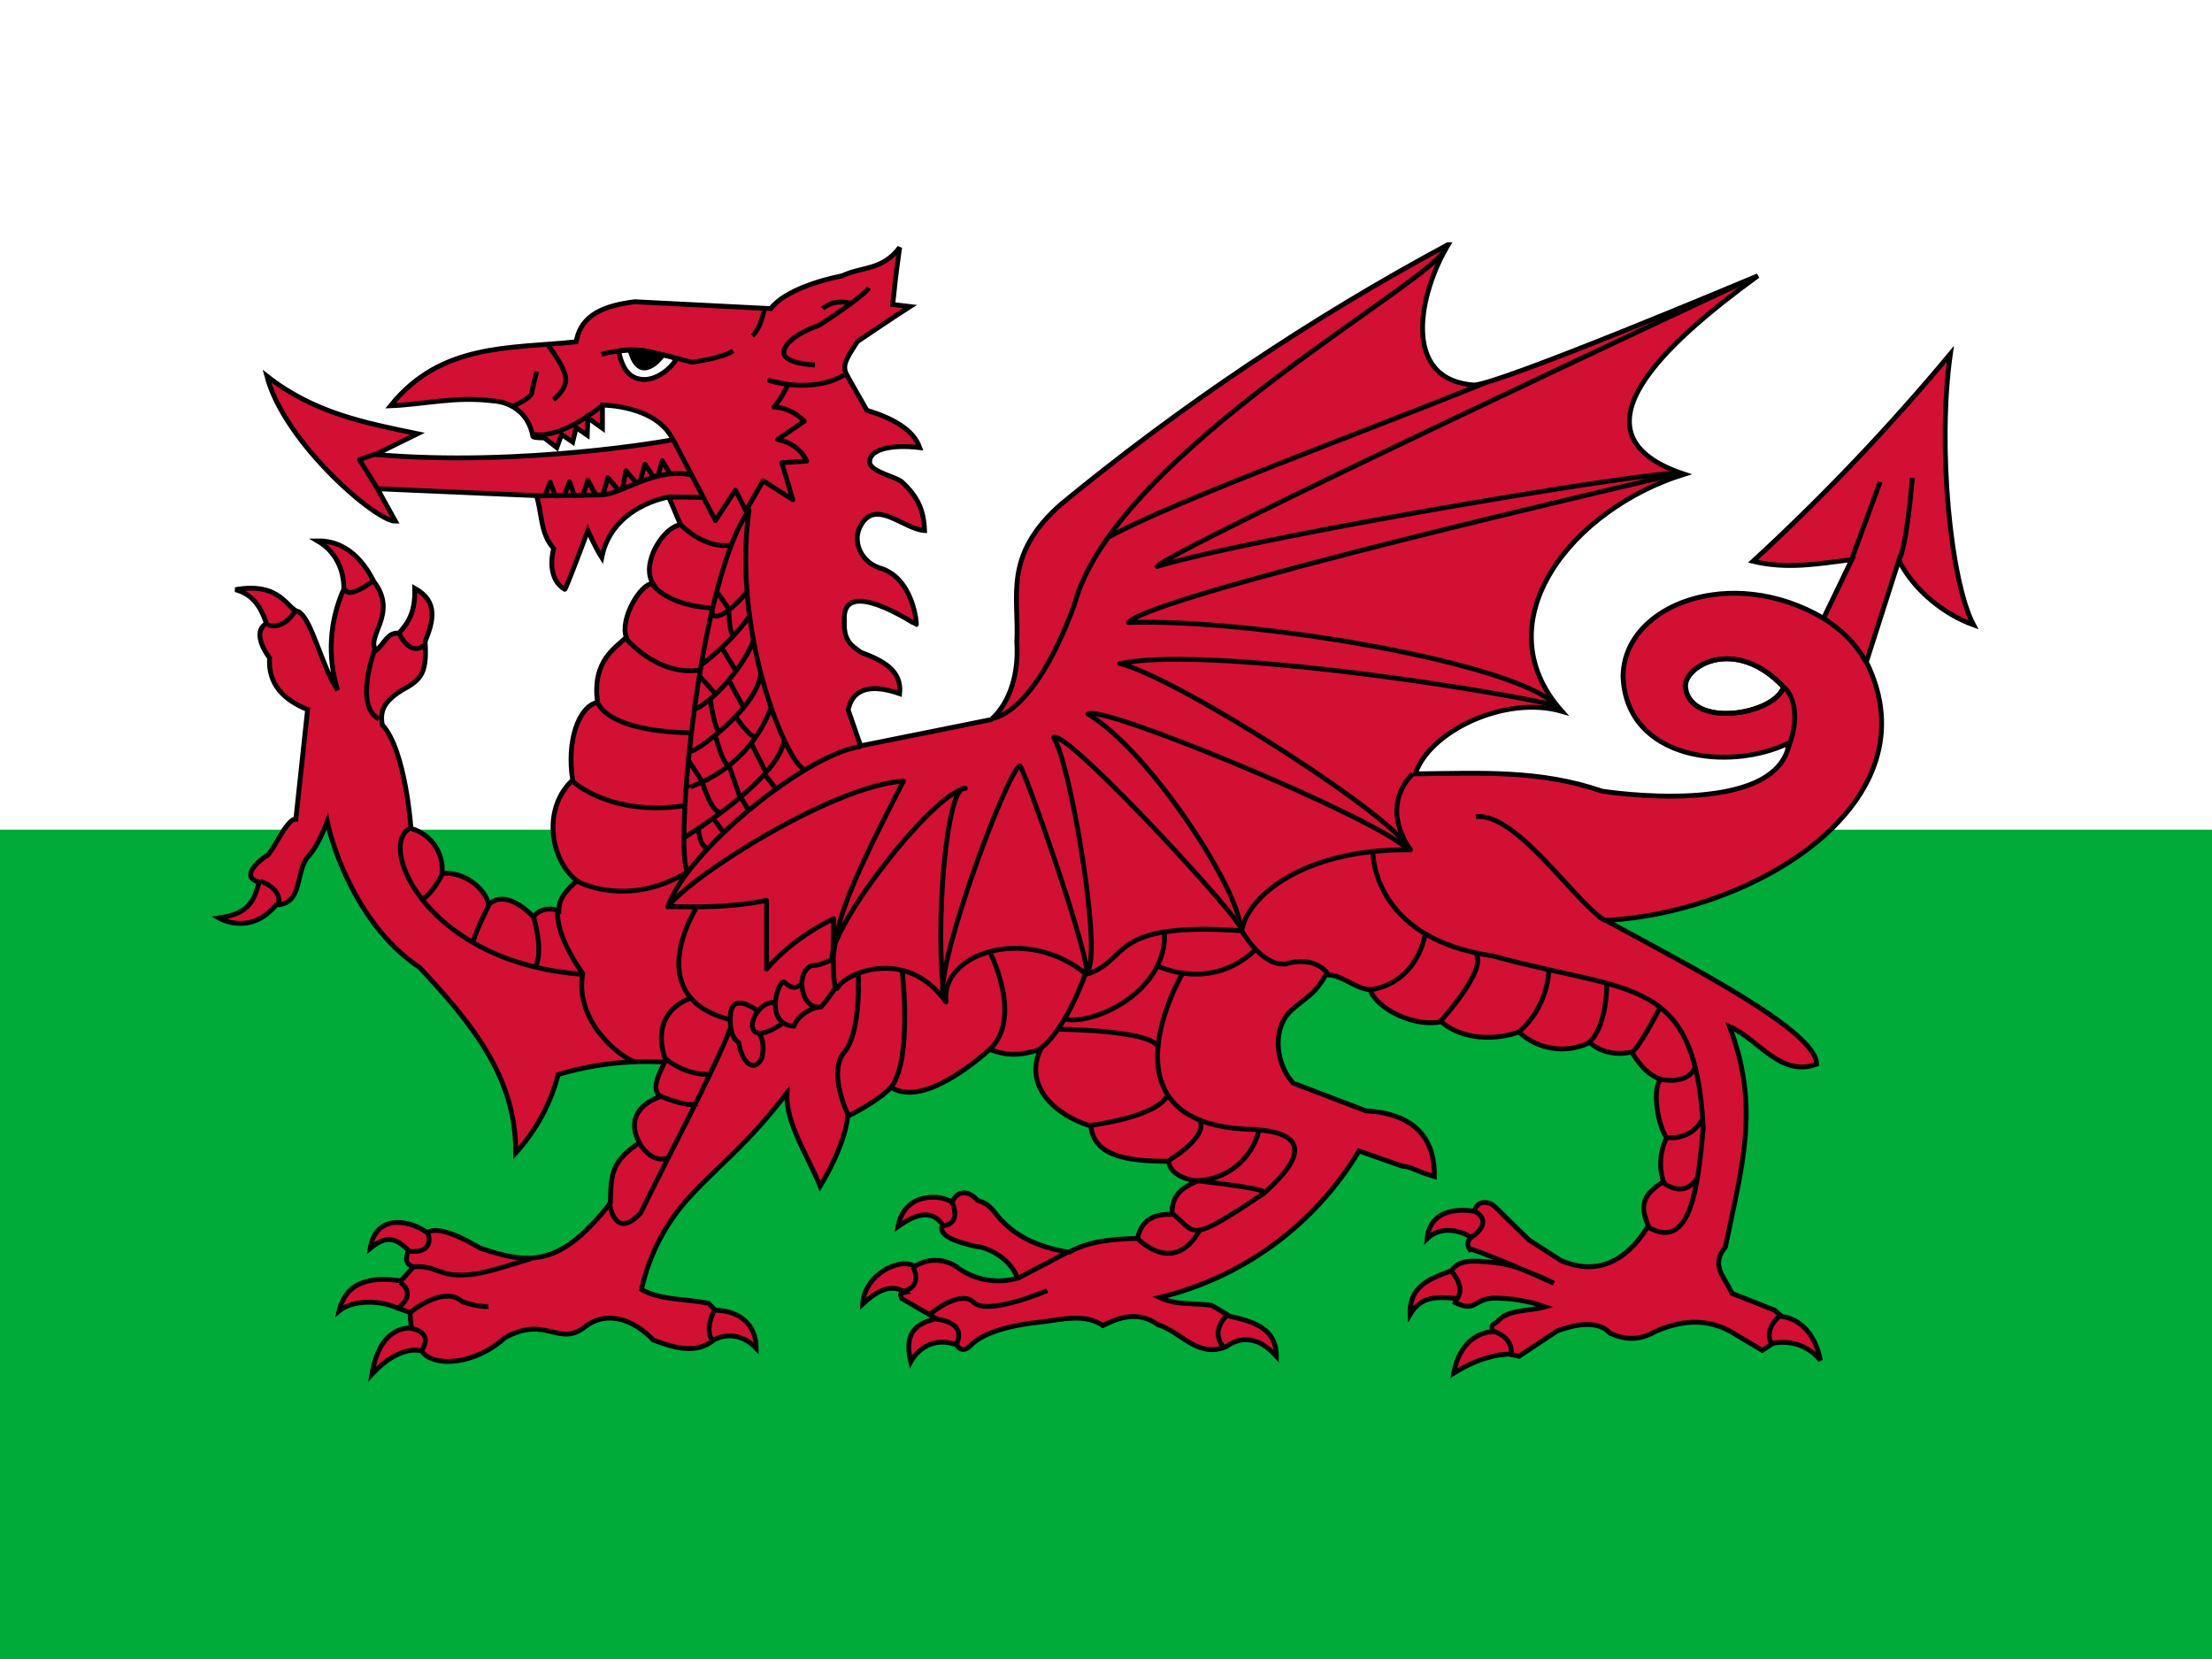
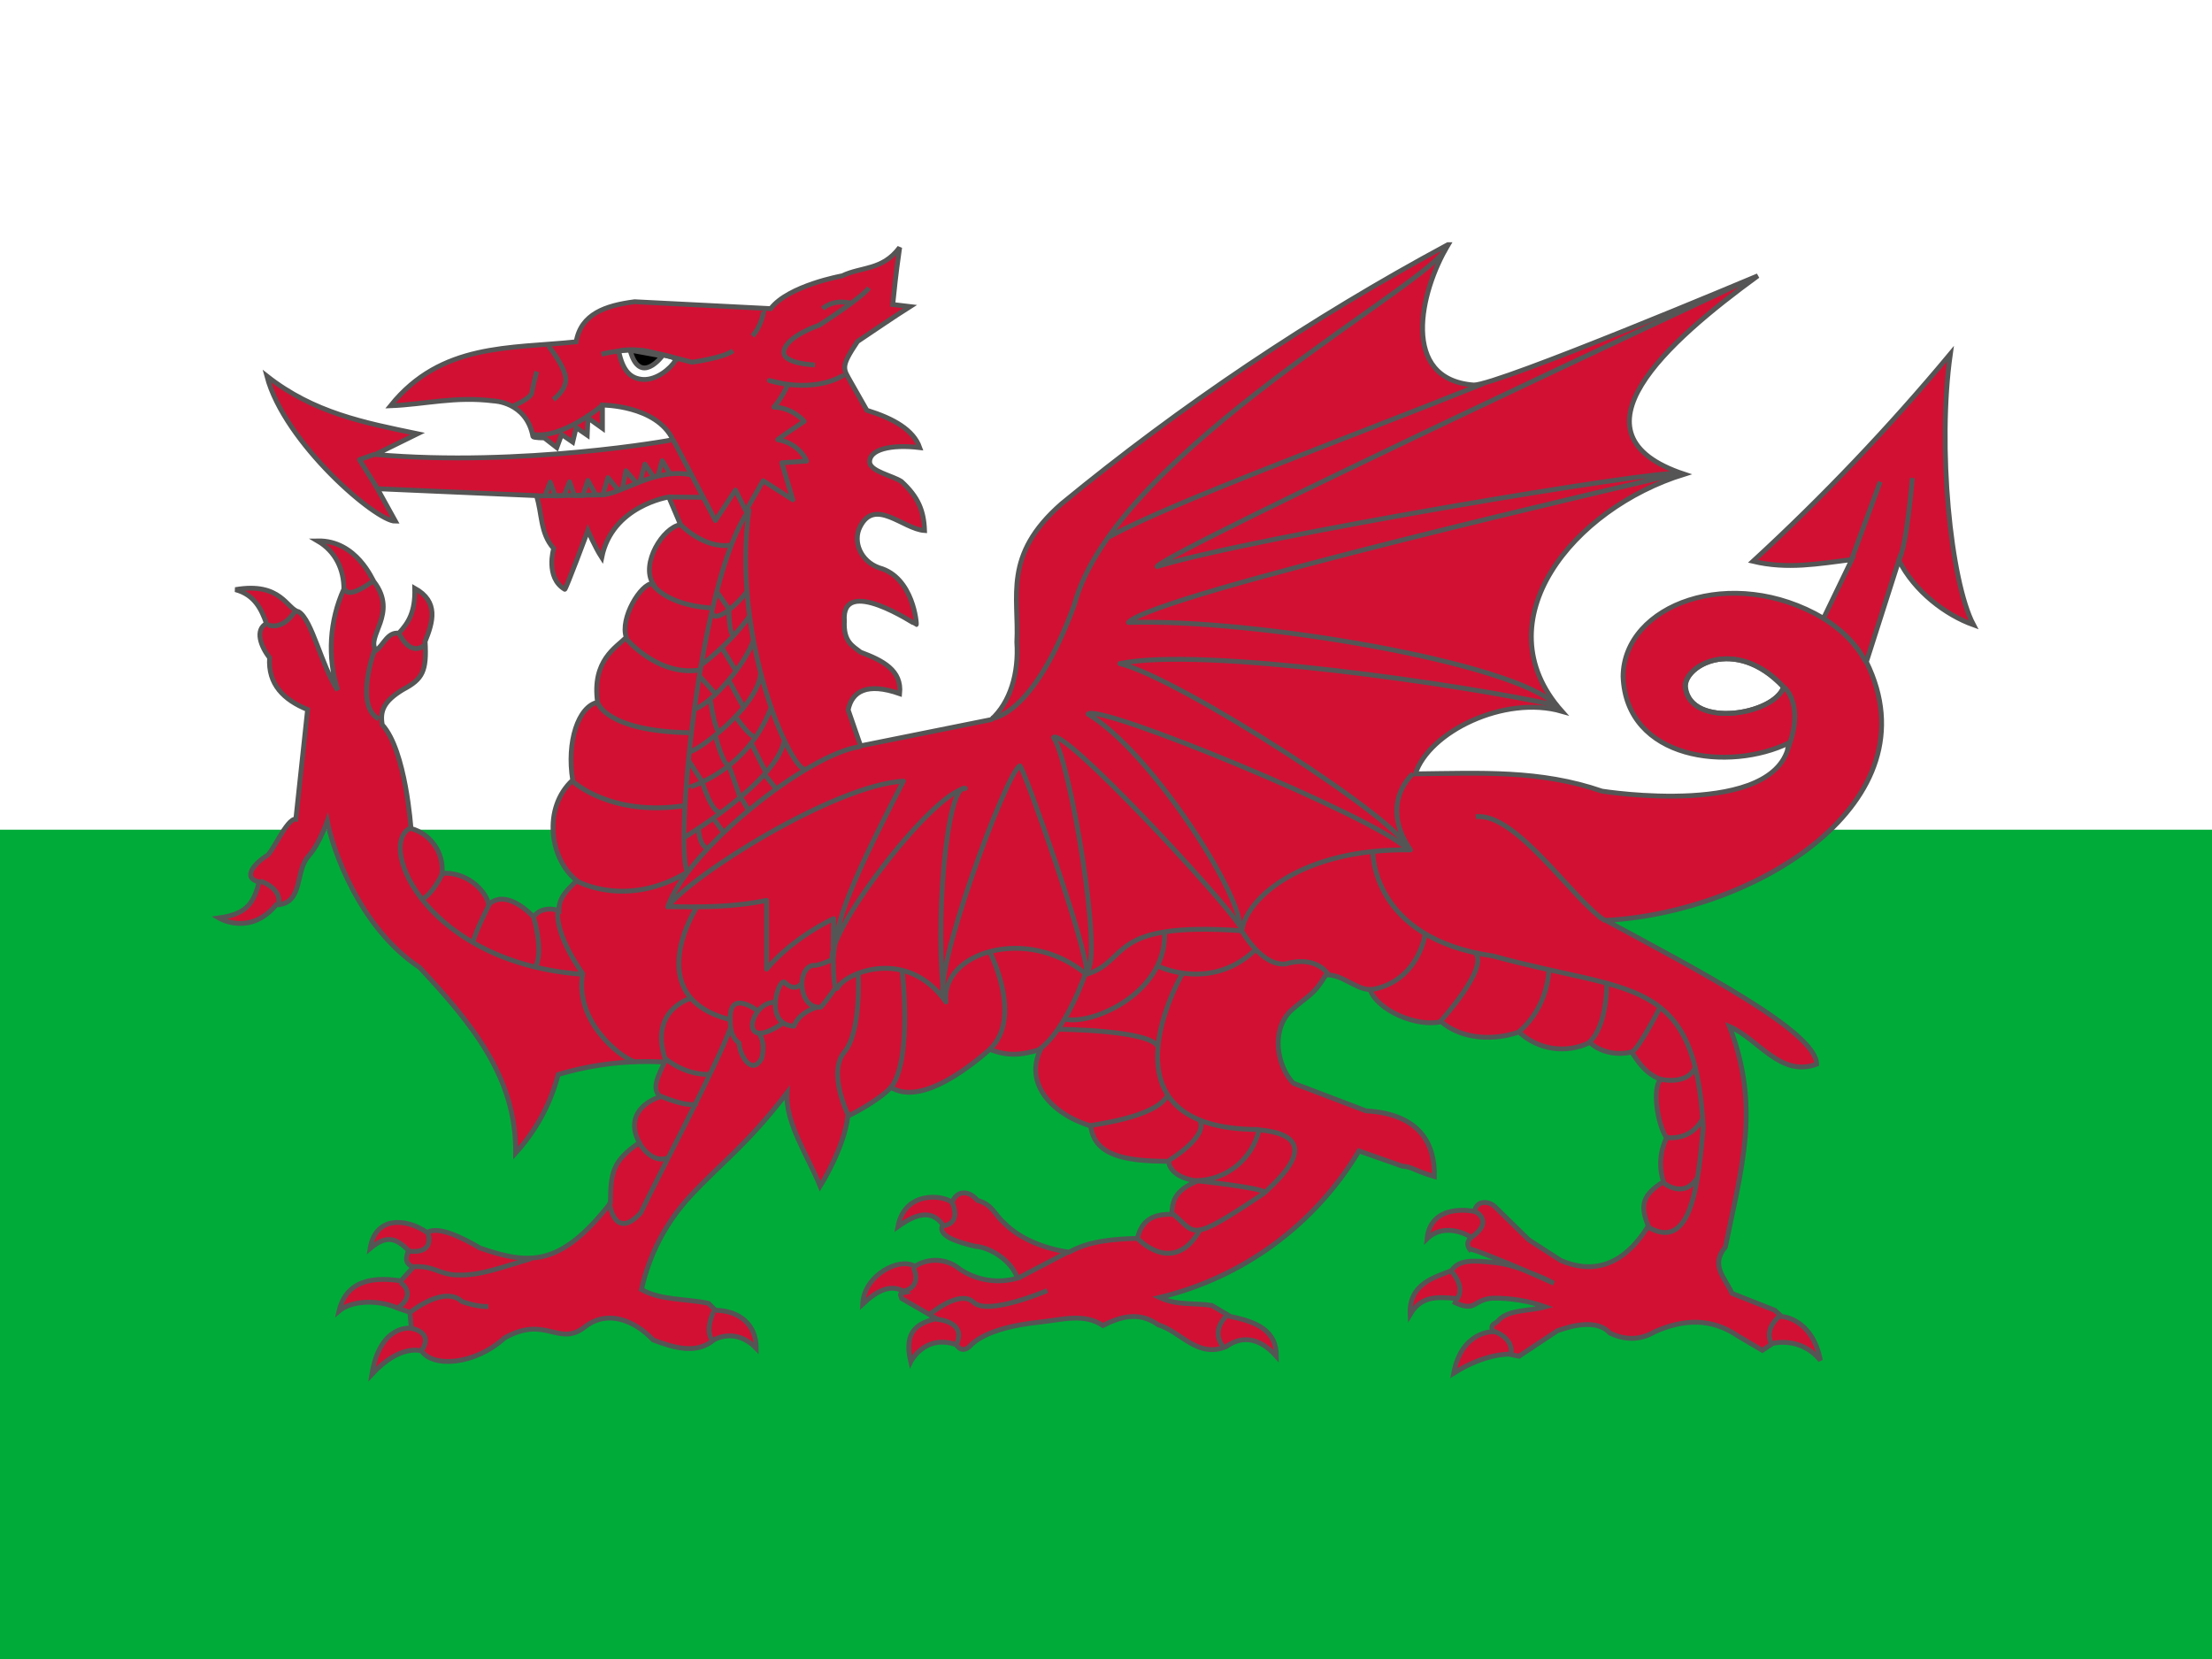
<svg xmlns="http://www.w3.org/2000/svg" id="flag-icon-css-gb-wls" viewBox="0 0 640 480">
  <path fill="#00ab39" d="M0 240h640v240H0z" />
  <path fill="#fff" d="M0 0h640v240H0z" />
-   <g stroke="#000" stroke-width="1.4">
+   <g stroke="#555555" stroke-width="1.4">
    <path fill="#d21034" d="M419 70.8h-.1zm-.1 0a693.8 693.8 0 00-111.8 75c-17 14.9-12.2 26.7-12.9 40 .6 9-1.9 17.4-7.4 22.4l-37.8 7.6-3.6-10.4c1.1-5.4 5.5-8 14.9-4.7.7-6.8-4.9-9.6-11.3-12-2.3-1.8-5-3-4.7-9-1-13.5 20.6 1 20.8 1 .2 0-.8-13.7-10.7-16.4-5.4-1.9-7.7-7.6-5.6-11.8 4.3-8.7 12.5.6 18.7 1-.2-5.7-1.8-9.7-6.7-14.2-2.6-1.7-9-2.9-9.2-5.6-.1-3.6 6-5.2 14.5-4.2-1.8-5.1-7.5-8.4-15.3-10.8l-4.6-8.1c-2.2-4-3.2-4.2 1.9-11.8 4.5-3 10.6-7.2 15.2-10.1l-5-.6c.6-5.5.7-7.4 2-16.5-5 6.7-11 5.5-16.6 8.2 0 0-15.6 2.8-20.7 9.5l-39.4-2c-8.4 1.1-15.5 3.5-16.9 11.6-19.1 2-39.1.3-53.7 18.5 10-.4 18.6-2.8 29.8-1.4 0 0 9.5.2 11.4 10.3.2.4 3.3.4 3.3.4l3.6 2.8 1.4-3.8 3.2 2.2 1-4.2 3.2 2.2.2-5 4.2 3v-6.7s15.6 0 20.4 10c.2.1-43.7 8-86.1 4.3l12.2-6c-15.4-3.2-30-6-43.6-16.7 5.1 19.4 31.7 42.1 37.2 42l-5.2-9.4 46 2c1.7 5.1 1 10.8 5 15.3 0 0-2.5 8.4 3.2 11.8.2.4 6.7-17 6.7-17s2 4.7 4 7.8c3-15 19.4-17.5 19.4-17.5l3.4 8c-5.1.8-11.5 11.2-8 17-3.5 0-9.6 10.1-7.7 15.6-2.9 2.9-10 6.7-8.3 18.8-5.6 1.2-9 11.5-7.2 22.5-8.8 8.1-6.6 23 1.2 29.1-3.2 3-5.2 5.1-5.2 8.7-3.1-1.1-6-.2-7.3 1.8-3.8-3.9-9.2-7.2-13-3.6-1-4.6-7-9.6-13.5-9a12.3 12.3 0 00-9-13s-1.5-22.6-8.3-30c-.7-4 .4-6.8 6-10.2 5.7-3 6.9-5.3 6.4-13.9 2.3-5.7 4-11.5-3-15.4.2 6.8-1.8 10-4.6 13-3.3-.4-4.4 3.4-6.6 5-3.1-4.1 6.5-10.6-.6-19.9-.4-.4-5-12-16.3-11.8 5.3 3.1 7.6 8.4 7.6 13.9a41.3 41.3 0 00-1.8 29.3c-4.7-7-7.4-20.4-11.3-22.7-3.4-.7-5-8.7-18.3-6.4 5.7 1.5 7.6 5.9 9 9.8-3.4 1.8-1.7 6.6.9 9.9-.5 7.7 4.1 12.2 11 15L85.6 237c-2.7-.3-7 10.4-8.6 10.7-2.7 1.7-7.4 6.2-2 7.5-1.6 5.7-3.1 9.2-11.7 10.4 0 0 9 5.4 16.6-3.8 8-.2 5.4-9.8 9.3-14 0-.3 2.3-1.7 5.5-10.2 1.4 7.6 9.2 30.8 26.7 42.3 15.3 16.4 28 31.9 27.8 53.7a54 54 0 0012.3-22.7 89 89 0 0130.8-3.6c-1.8 3.9-3.9 7.6-1.3 10-7.4 2.6-9 8-6 13.3-7.8 5.3-8.3 8.7-8.4 17.5-14.5 18.5-23.4 17.9-37.7 13-4.6-2.7-12-6.6-15.3-4.5-6.1-4.2-15-4.8-16.5 4.6 4.7-3.9 7.4-3.1 11.1.6-.7 1.9-1.3 3.7 1.4 4.8l-3.6 4c-6.6-1-15.6-1-17.9 8.7 3.4-2.9 11-3.5 17-.8l3.5 1.2.4 4.6s-9-1.4-11.4 13.3c8.4-9 14.4-6.7 14.4-6.7 3.3 4.8 15.3 4.1 24-3.8 12.1-6.8 15.7 3 23.5-3.4 6.5-4.8 14.2-1.6 19.5 4 6.1 2.3 12.5 4.2 17.5 0 0 0 6.2-3.9 12.3 2.4 0-7-5-10.9-11.8-11l-2-2c-6.5-1.4-13.7-.8-19.4-4a58 58 0 0114.1-27c9.3-10 16.2-14.6 28-29.9-.5 8.7 6.1 18.3 9.6 27 0 0 7-11.1 8-20.3.3 0 8.9-4.4 12.5-8.3 7.8 4.9 20.4-3.8 28.6-11 5 2 8.9 1.8 14.7 0-4.7 9.6 2.7 18.5 14.5 22.2 1 8.4 9.6 10.2 22.5 10.2.6 5 8.3 5.7 8.3 5.7-5 2.2-7.4 4.5-7.3 9.6-5 0-8.7 1.3-10 7-6.9.2-13.9.7-19.8 4-6.3-.9-14-3.5-18.9-8.6-2.5-2.1-3.2-5.2-7.6-6.4-2.8-3.3-6.2-2.6-7.3.6-2.9-2.3-13.8-3.3-15.7 7 5.2-3.7 9.7-5.1 13-.5-1.8 3.1 4.2 5 9.4 6.2 3.7.2 10.2 3.6 12.2 9.2a20 20 0 01-16.7-2.6 11 11 0 00-13-.8c-4.4-2.8-14.7 2.5-15.1 10.9 4.3-4 8.3-6 12.3-3.4-2 .4-1.3.6-1 1.8l10 5.8c-5 1.3-9.6 3.3-7.4 12.5 0 0 4-8 13-5 .2-.3 1.3 2.8 3.9.7 3.9-4.4 12.8-6.4 20.7-7.2 6.3-.7 12.6-2.6 18 1 5-2.5 10.4-4.2 16-.2 6.6 2 11.4 9.8 19.7 6.3 4.2-3 9.3-3 14.5 2.8 0-7.4-5.5-9.9-13.3-11.5l-5.4-3.2c-5-.8-10 .1-15.1-2.3a92.3 92.3 0 0057.7-42.4l12.5 4.4c3 .2 3.2 1.2 9.3 3 .2-8.9-3.7-18.1-19.8-19l-21-8c-4.6-4.8-6.6-14.9-.9-20.8 5.6-5 6.6-4.4 10.3-10.5 4.5-.4 8.7 4.2 12.8 4.2 2 5.9 13.4 11 20.6 9.3 4.5 4 13 6.2 22.5 3a18.2 18.2 0 0020.5 3c2.2 2.2 6.8 4 12 2.8.5 0 2.8 5.8 8.5 7.9-2.5 2.4-1 13 1.7 16.9a17 17 0 00-.9 12.7c-5.8 3.7-7 6.5-4.4 12.8-7.6 12.3-16.7 13.7-25.3 10l-9.3-6-9.8-9.6c-1.7-1.6-5.2-2-5.9 1.4 0 0-12.6-2.8-13.7 7.9 5.3-5.1 12.7-.6 12.7-.4s-1.8 1.4-.4 3.4c.3-.3 9.3 3.3 17.2 6.7 4.3 1.7 5.3 2.2 7.2 3.2a340.8 340.8 0 00-7.2-3.2 32.8 32.8 0 00-11-2.9c-4.4-.4-9.2-1-11.4 2.4-4.8 2-12.4 3.7-12 12.7 3.2-5.4 7.7-5.1 13.4-4.6l-.4 1.2c6.2 2.8 5-.8 10.8-1.3a44 44 0 0115.3 2.5c-4.5 1.3-10.7.7-13.6 4-.6 1-2.5.6-1.6 3.2 0 0-9-.2-11.3 12 9-5.7 15.9-5.5 16-5.5l2.9.6 11-7.3c.3 0 10.6-4.6 15.3.6 4.2 2 8.6 2.2 13-.4 8.4-3.7 16.3-4 24 1.2l7.1 4.2 3-2s8-2.2 13.8 4.9c-2.4-12.3-11.2-12.7-11.2-12.7l-2-1.8-12.4-4.9c-1.9-4.5-6.4-8-1.9-13.4 4.7-23.1 10.2-40.4 1.2-63.8 8.4 3.6 14.7 14.8 25.2 10.9 0-9.4-34.6-27.3-61-41.6C508 264 560 232.1 540 191.5l9.4-29.4c4.5 9 13.5 15.8 21.6 18.7-6.7-12.7-10.5-51.6-6.7-78.4a627 627 0 01-57.1 60c10 2.4 18.9.7 28.6-.5l-8.2 17c-26.6-15.7-57.8-4-58 16.8.9 24.2 30.8 27.7 48.1 19.2-3.4 22.1-54.2 14-54.2 14-18-6.2-35.1-5.2-54-5 3.9-12.1 25.7-22.9 42.4-18.1-23.3-26.2 3.3-58.7 35.4-68.6-35-11.6-4.9-38.3 21.3-57.4 0 0-75.3 31.7-82.2 31.6-21.4-1.6-15.6-27-7.4-40.6zm-236.4 30.4c1.8 0 3.8.2 5.5.6 3.4.9 7.5 1.3 7.5 2.4-1.6 2.6-5.5 5.7-9.3 5.6-3.8-.2-6-2.5-7.2-8.2.4-.2 1.8-.4 3.5-.4zm317 89.4c5 0 10.9 2 16.6 8.2-2.7 8-26.8 12-28.4.2-.5-3.6 4.6-8.3 11.8-8.4z" />
    <path fill="none" stroke-linejoin="round" d="M207.4 171.2l3.7 5.3m-.2.1s0 7.2 1.5 7.3m-3.3 3.9l3.8 6.3m-10.5 1.6c.2 0 4.7 5.2 4.7 5.2m3.9-4c0 .2 4.2 8.1 4.5 8.1m-10-2.6s1.4 9.6 2.7 9.3m-9 8.3l4.2 6.5m3.7-13.3s2.3 9.1 4.1 8.3m1.9-13.8c.1.2 4.3 6.1 5.4 5.3m-1 2.3l4 8m-10.6-1.8l3.3 9.4m-11-4.6s3 10.1 5.7 8.5m-6.8 5s.2 5.3 2.8 5.6m1.8-8.3c0 .2 2.7 3.8 2.7 3.8m5-10.1l2.1 3.5m4.9-10l3.3 4.1M206 176.7c.1 4.5 7.2-1.6 10-5.4m-13 21s7.7-5.5 13.7-13.8m-16.3 26.9c5.5-1.5 15.6-13.7 17.6-20.2m-18.7 32.3c1.5.7 20.3-13 20.8-22.9M198.8 228c0-.1 17.2-4.4 24.3-23.3M198 242.3s27.5-16.5 29-28.6M412.4 270s-1.8 14.2-16 16.4m20.5 9c.1-.2 13.6-15 10.1-19.5m21.1 5.2s-.2 10.3-8.6 17.4m25.4-14.4s.3 12.4-5 17.4m20.4-10s-6 11.7-8.1 12.9m7.9 7.8s7.8 2 10.3-3.2m-8.3 20.1s7.2 1.3 10.6-5.6m-11.4 18.7s5.9 5 9.9-1.6m-94-94.4s-.7 25.3 34.8 30.4c39.7 11 58.5 5.2 60.8 49.7-1.5 17-3.6 36-16 28.7m-117.4-85.5s5.7 10.1 12.5 9.4c9-2.6 12.3 2.9 12.3 2.9m-49-2.2s15 7.3 27.7-4.5m-26-6c1.3 17.5-20.1 27.5-28.6 25.8m29.6 41c.1 0 11.6-6.8 9.3-11.6m-32.1 1.5c.3-.4 19.3-2.2 22.8-9m-31.6-19s26.9.2 28.7 5.1m7-21s-26.2 44.9 22.2 44.9m-50-45.5s-5.6 16.7-13.6 22.4m-14.2-28.2s9.7 18.8 0 28.1M261 280.8c.1.3 3.1 26.7-3.5 34.2m-9.2-33.4s1 16.8-4 22.8 1.2 18.4 1.2 18.4m-60.5 8s3.6 6.3 8.5 4.1m-2.5-17.8s8 3.5 10.7 2.2m-2-30.4s-11.8 3.3-7.3 17.3c6.8 5.5 13.4 4.6 13.4 4.6m-29.4 37.4c-.1 0 1.4 11 9 2.7 5.3-11.2 22-42.6 25.9-53.4m7.8-5.1s-8.1-6.3-7.8 2.5c-.2 5.5 2.5 6.8 2.5 6.8.3 4 3.8 9.6 6.6 4.5 1.2-5-.8-7.2-.8-7.2m4.7-9c-7.3-.4-11.3 15.7 2.8 5.6m4.8-11s-1.8 2.5-4.7-.2c-1.5-2.6-6.8 12 2.5 12.5 1.7-4.3 6.8-5.5 6.8-5.5m4.4-13.8s-4.2 2-5.7 1.7c-5 1.1-4 12.8 2.3 12.1 2.2-2.5 4.5-6 4.5-6m-40.3-23c-.2 0-16.5 25.7 9.1 32.5m198-71s-10 8.4-.7 22c-31-.5-47.5 13.8-48.8 23.4-39.4-2.8-32.2 8.8-45 12.6-17.1-14.3-42.2-6.3-40.6 8-11.4-16.1-29-8.3-31.2-4.3-2.1 4-1.3-19.8-1.3-19.8s-11.5 5.2-19.4 14.6v-19.9c-9.6 2-18.9 2-28.8 1.8m-25.9-7.3s14.3 8 32-2.8M166 226.3s11 10 32 6.8m-25-29.7s2.4 8.1 26.3 8.6M181 184.6s9 11 21.2 9.3m-13.5-25s3.5 6 16.8 7m-9-24.5s7 7.6 15 6.3M238 89.3s3.1-3 8.3-1.5m-10.5 17.8s-9.6-.3-9-4c.8-4.4 10.2-7.5 10.2-7.5s12.5-8 14.4-10.8m-56.6 44l12.2 23.3 5.8-8.8 3 6 5-8.7 8.6 5.5-3.2-10.7 7.2-.5s-2-5.1-8.4-6.2c1.7-1.3 7.7-5.3 7.7-5.3s-3.4-4-8.8-4.1c1.8-1.9 4.2-6.5 4-6.5l-5.3-1.2s12.2 4 21.6-1.6M221 89.7c.1.1-.7 4.8-3.3 7.5m-43.7 5.3s7.5-2 13.1-.9c5.6 1.2 13.1 3.2 13.1 3.2s9-1.2 11.9-3.3m-56.8 6s-1 3.6-1.4 6c0 1.7-5.5 4-5.5 4m10.3-17.4s4.8 6 5 9.5c.1 3.4-3.6 6-3.6 6M109 141l-5-8 4.5-1.6m90.5 121c-4-5.2 3-84.2 17.7-104.8-5.1 37.2 12 75.2 16.3 75m-79-97s6.8 2.5 20.7-8.6m18.9 26.8l10 .1m300.3-62s-166.7 77.8-169.1 82c28.1-8.6 147.5-28.5 150.4-26.8-7 1.7-151.9 35-158.7 43 36.2-1.2 111.9 11.6 123.8 24C424.5 198.3 347.6 187 324 192c17.2 4.1 83.2 46.8 83.2 53.6-10-9.5-89.3-42.2-92.4-39 18.2 10.9 43.9 51.4 43.9 61.3-5.3-8.4-51.2-57.7-53.9-54.5 4.9 6.7 14.5 64.9 9.6 67.6 0-7-17.8-58-19.3-59.4-3.6 1-26.3 62-21.8 67.8-3-20.4.5-63 6-61.3-10 1.5-41.7 43.4-38.3 50 1-10.5 2.4-17.4 20.4-52.1-20 1.2-61.2 27.1-68.2 36.4 5.6-16.5 40.5-44.4 55.8-46.4m72-60.7c17.6-9.8 72-29.7 108.4-44.4m-142.6 97s12-.2 24-32.8c11.8-44.6 105.7-94.3 107.6-103.6M128 252.8s-2.8 6-6.2 7.6m19.7 1.4s-3.7 7.2-4.6 10.6m17.5-7s3 9.8.5 14.4m-36.4-40.1c-9.4 5.3 5.4 39 50.1 42.2m-7.2-18.2s-1.2 6 7.2 18c-2.4 13.4 10.2 23.9 15.2 25.6m-26-164.2l1.4-3.6 1.5 4 2.5-.1 1.6-4 1.4 4h2.4l1.5-4.4 2.3 4.2h2l1.5-5 3 3.6 1.2-.4 1-5.2 3.1 3.6 1-.5 1.4-5 2.5 3.7 1.3-.4 1.2-4.3 2.4 4m-39 6.2l18.8-.3c6 0 15.8-8.3 26.7-5.7m-84.9 46s3.1 6.8 7.4 3m-14.6 1.5s-6 16.2 1.2 20m-9.8-37.8s0 3.8 8-2m-32.5 86.7s6.3 2 5.3 6.7m-3-80.8s4 1.9 7.8-4m34.2 189.7c6.1-.4 7.5 2.4 13 2.4 6.6.2 12.9-2.4 21-4.7m53.1 15c-.2 0-3 5.8-.5 8.7m-87.5-8.2s9.8-8 15-3.1c4.9 1.7 7.6 1.4 7.6 1.4m-17.5-21.3s2.4 6.2-5.6 5.3m-2.4 9s5.1 3.2-.7 7.5m3.8 5.8s7 1 2.9 6.7M346 341.6s19 2 20 3.4c2.2-2.3 19.2-16.2-1.7-18.1a19 19 0 01-18.3 14.7zm-6.8 9.5c7.1 5.7 4.2 9.1 26.6-5.9m-36.8 13s10.5 11.4 18.2-2.4m-38.3 6.5l-14.3 7.5M269 380.3s8.7-7.4 12.7-3.5c4.1 4 21.3-3.4 21.3-3.4M275.5 348s3 6-2.8 6.7m-8.5 11.9s3 5.6-2.8 7m9.5 8.1s9 .5 5.8 7.3m78.4-8.5s-5 4.2-1.3 9m73-39s5.7 2.8-1.1 7.5m-5.7 9.9s4.3 4.5 1.4 8.2m10.6 9s5.9 1.7 5.2 6.6m77.8-11s-5 3.7-2.3 8.4M427 236.3c11.8-1.4 28.8 25 37.5 30.1m51.9-67.4s6 5.3.7 18m10.4-38.2c1.7 1.3 8.1 4.8 12.4 12.8m4.1-52.2l-8.3 22.5m17.6-23.6s-1.6 20-4 24M516 198.8c-2.7 8-26.8 12-28.4.2-.9-6 14.2-15.3 28.4-.2z" />
    <path stroke-linejoin="round" d="M182.3 101.3l9.3 1.7s-6.5 8.8-9.3-1.7z" />
  </g>
</svg>
